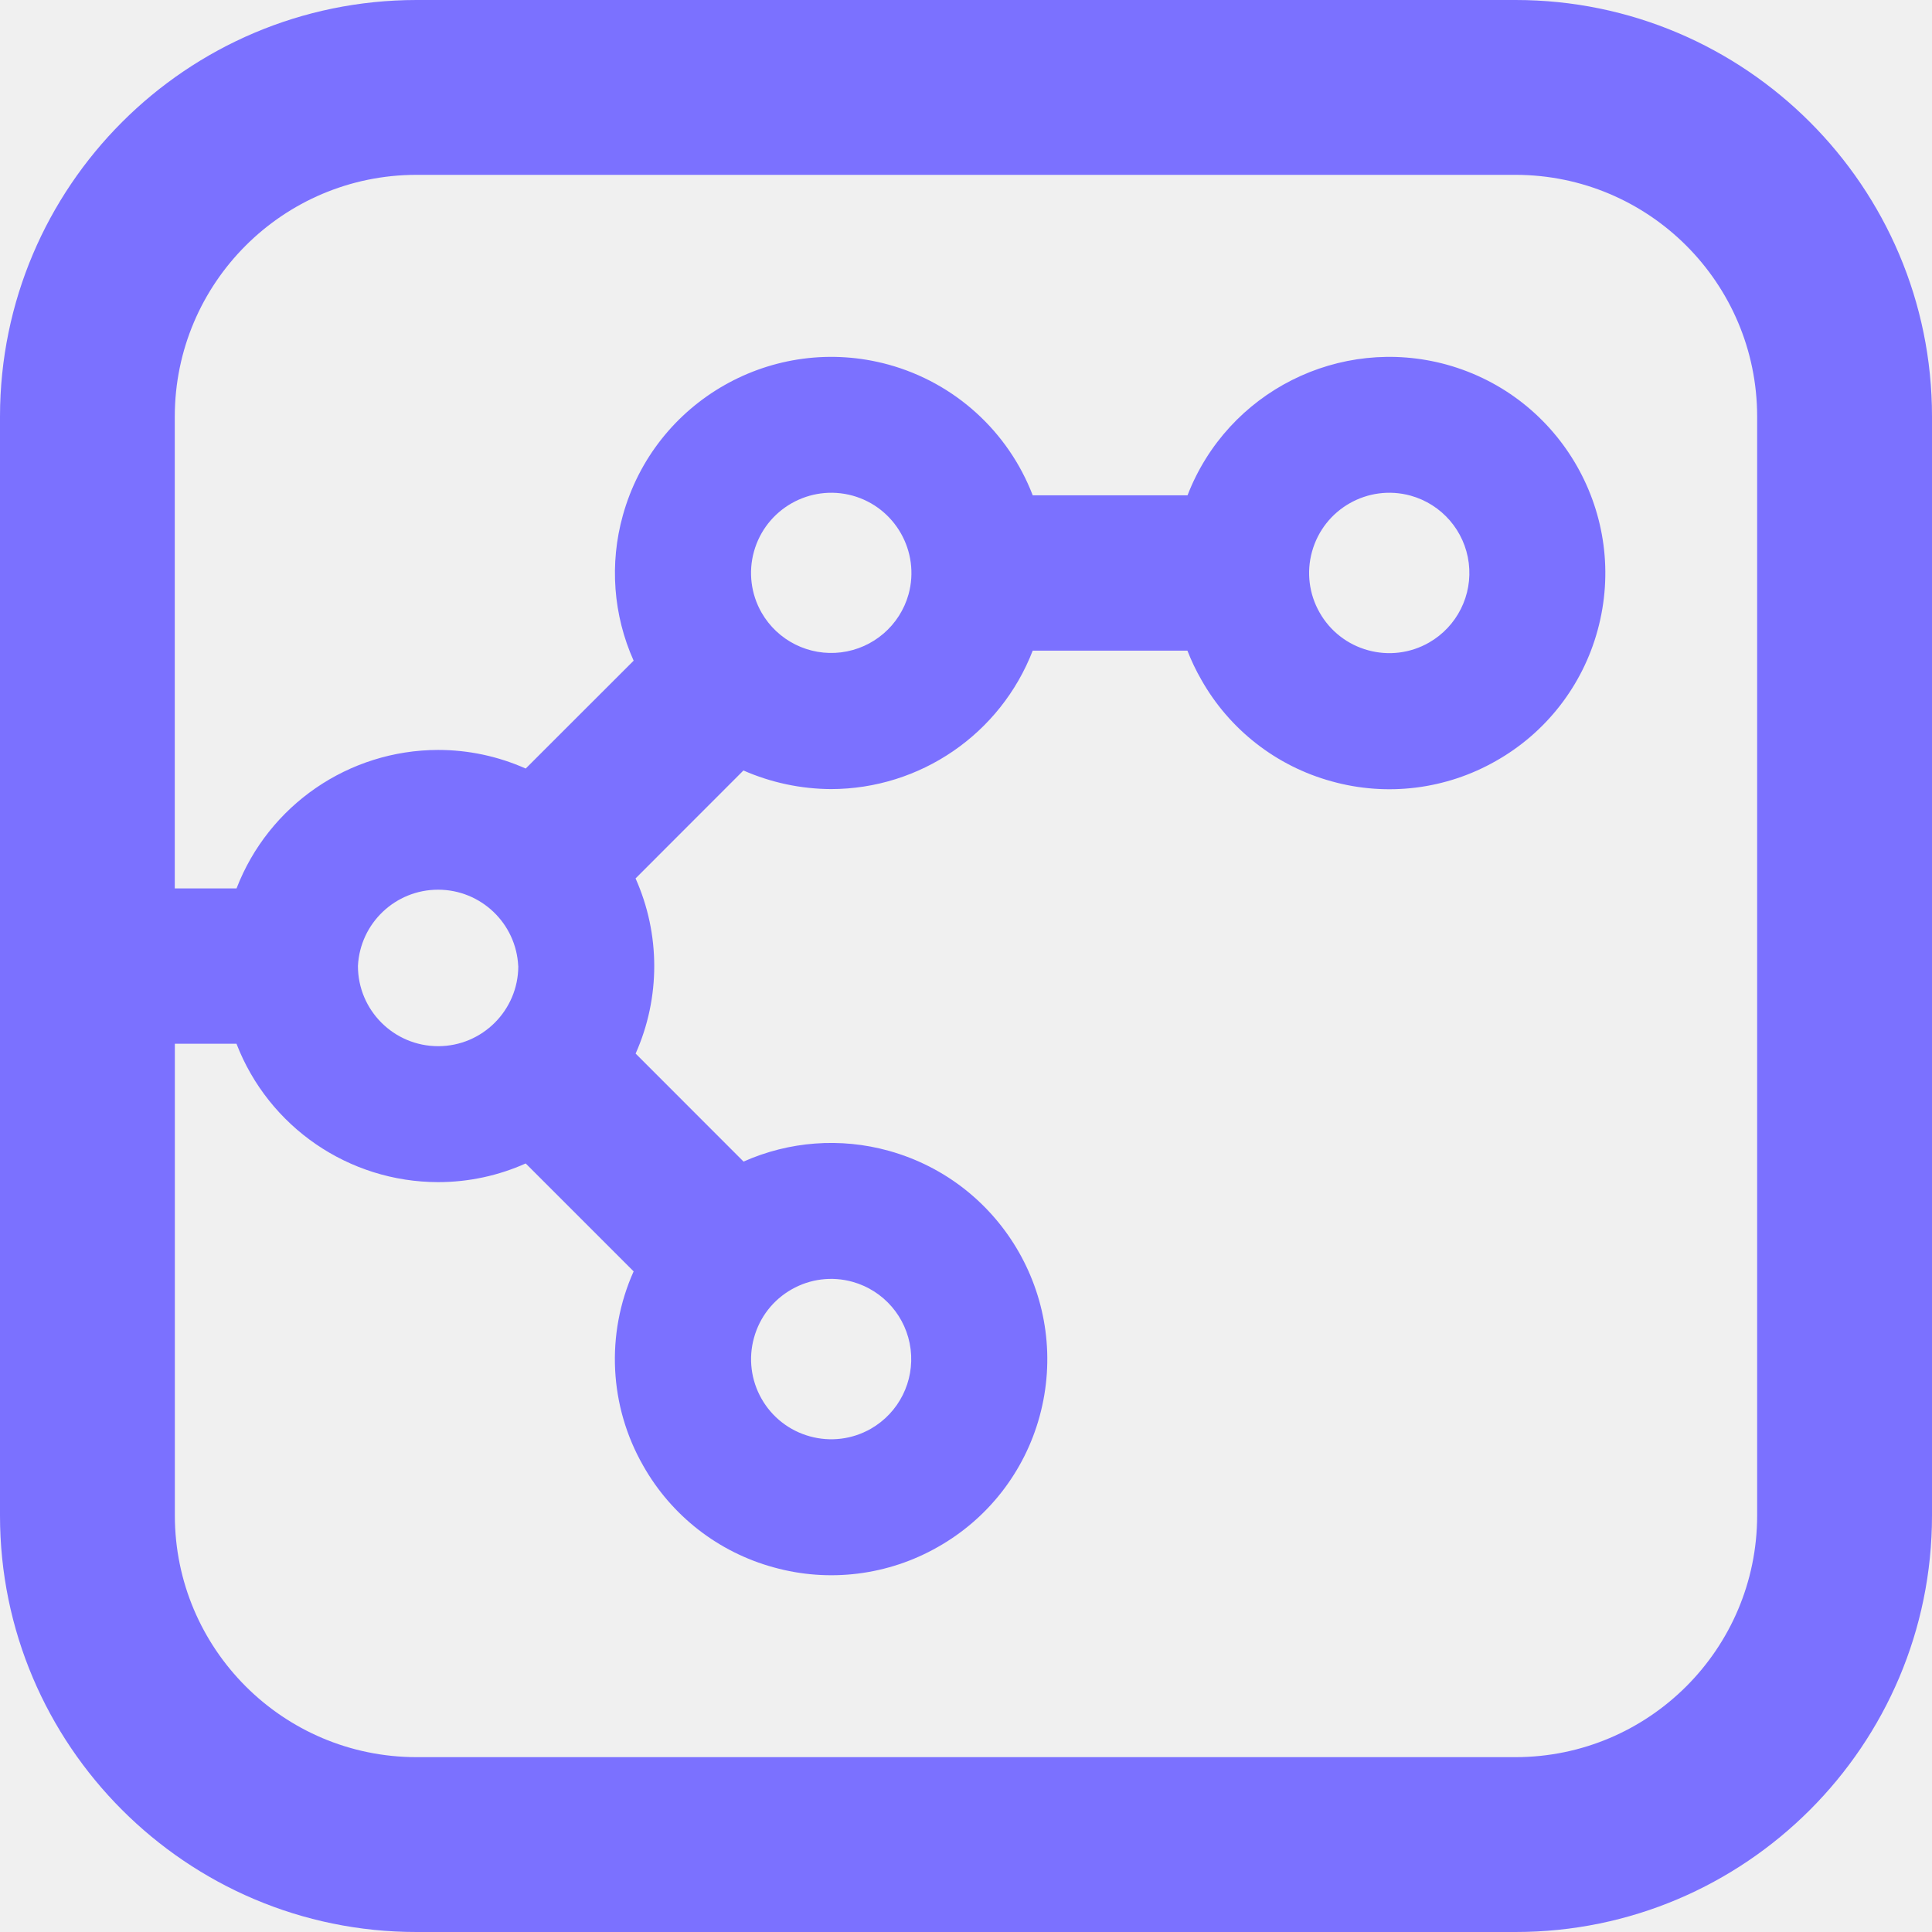
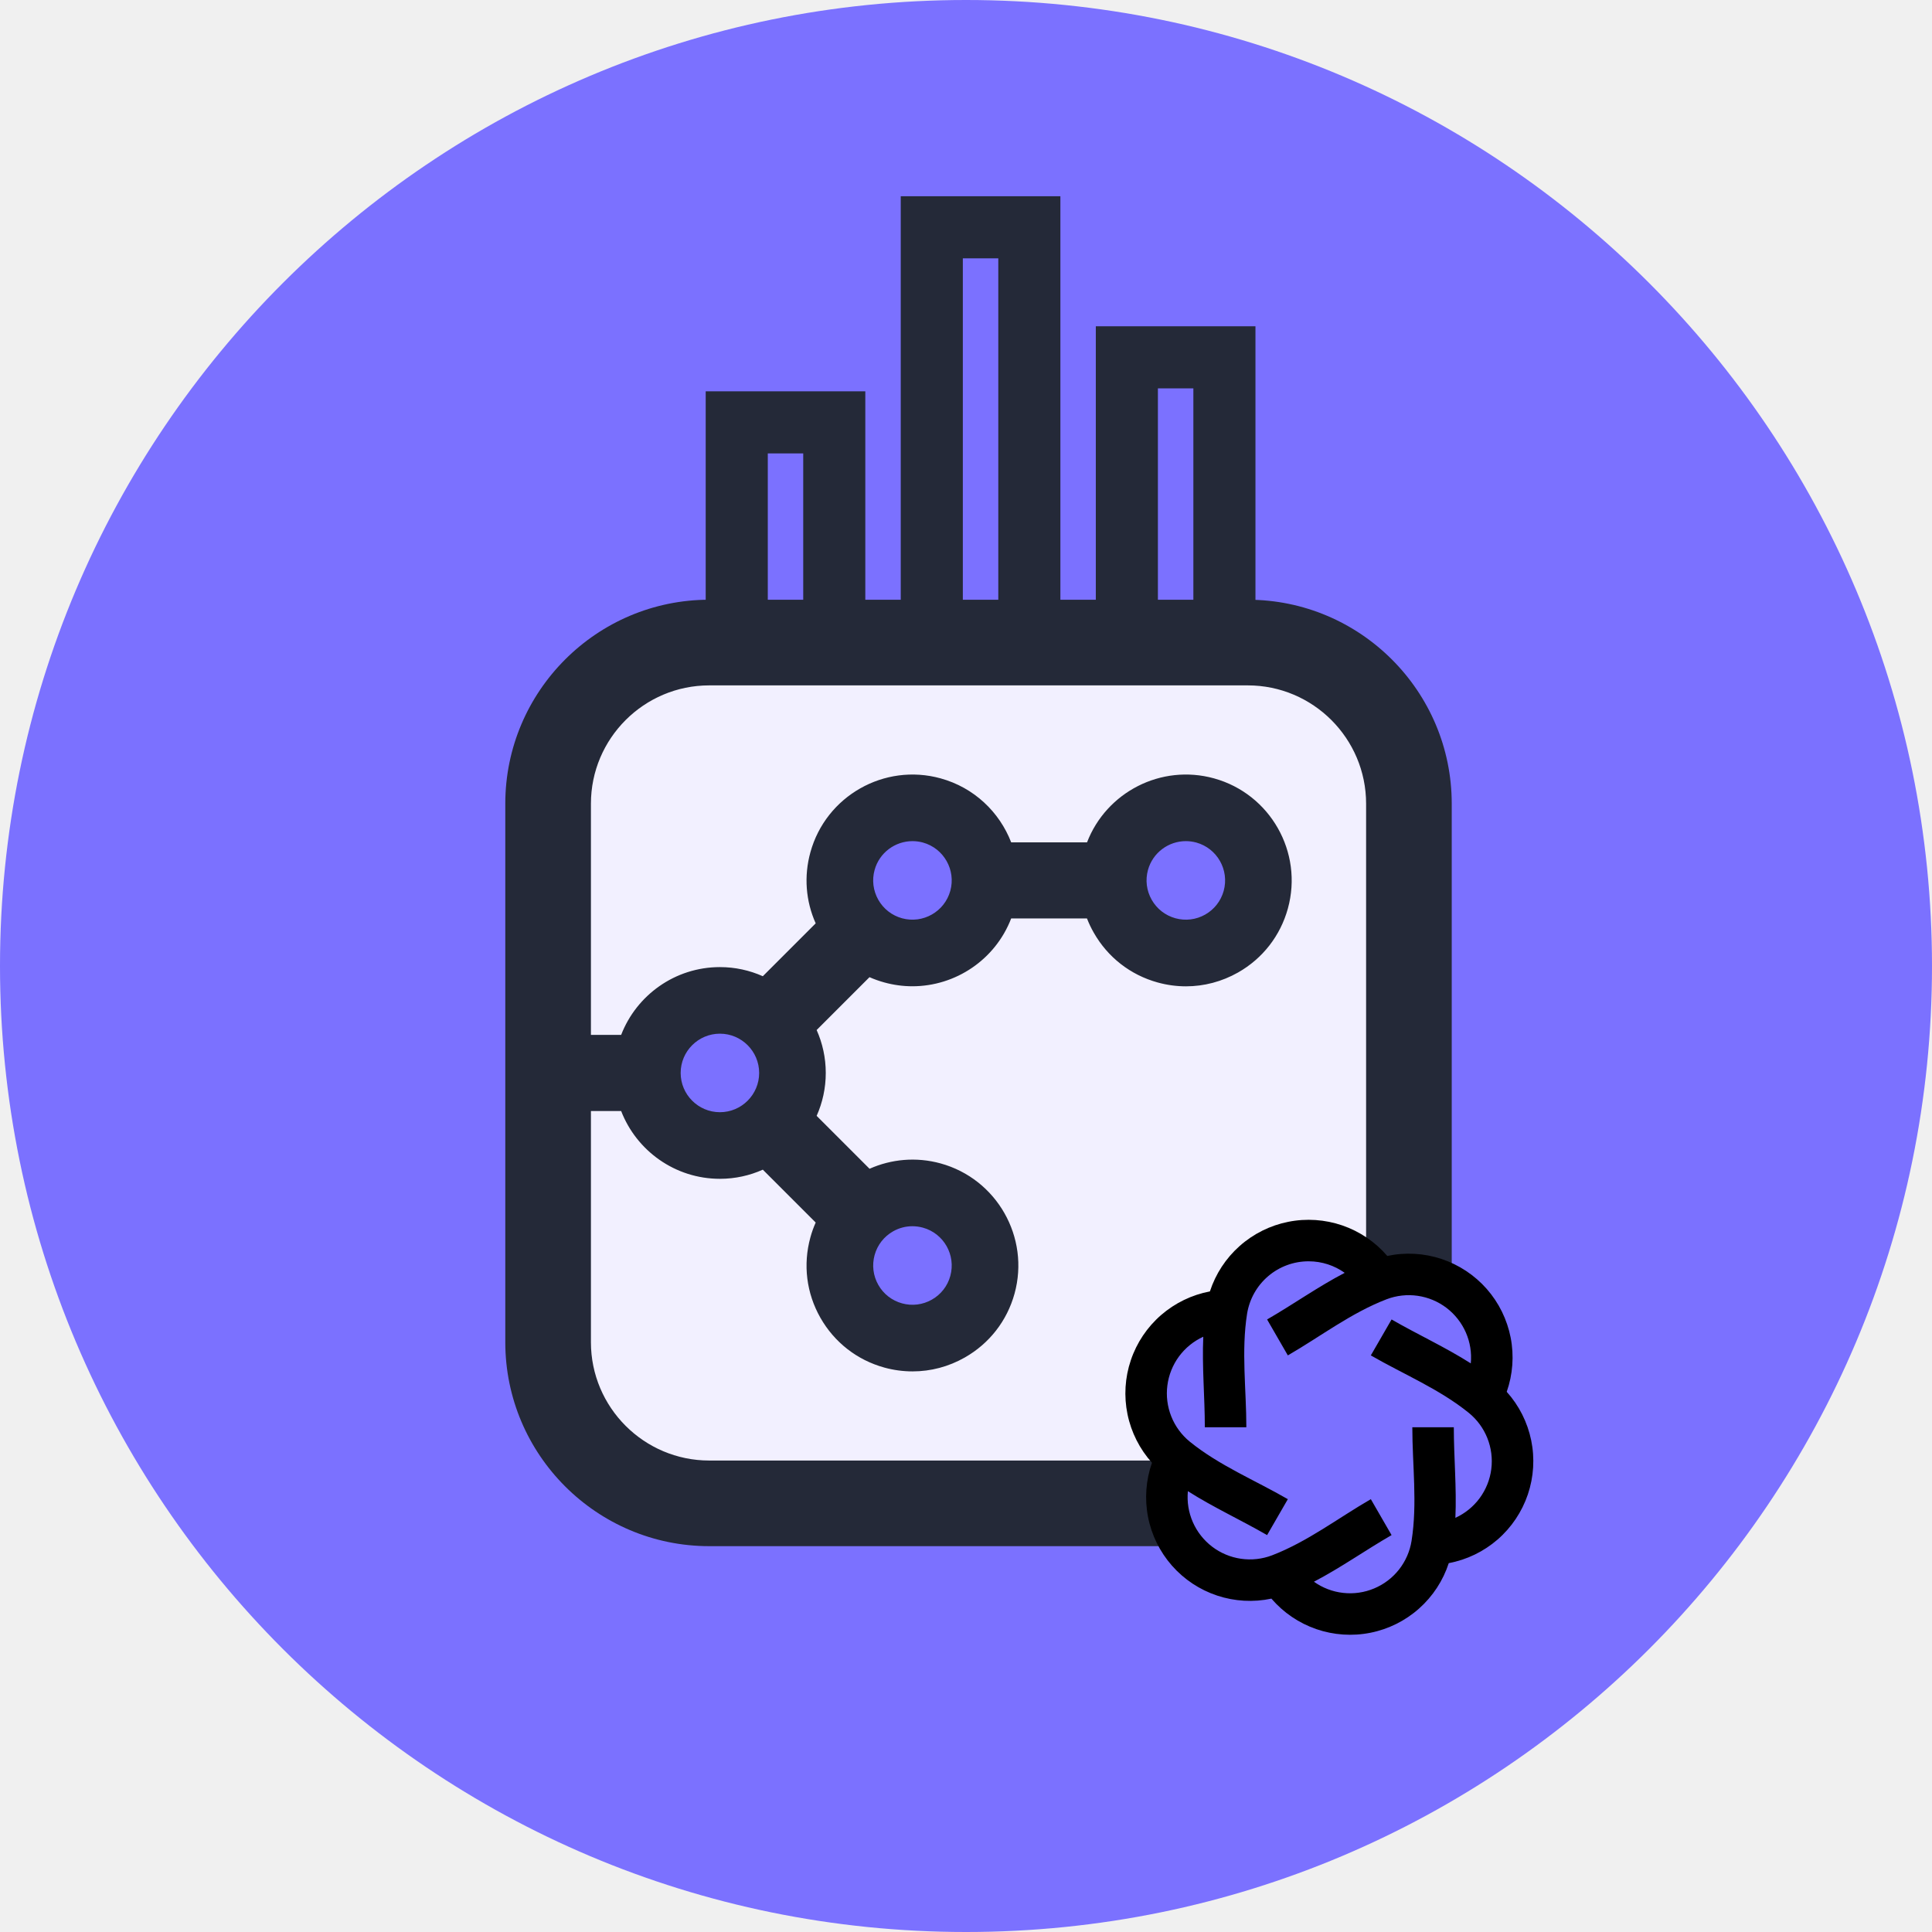
- <svg xmlns="http://www.w3.org/2000/svg" fill="none" viewBox="0 0 30 30">
-   <g clip-path="url(#clip0_4858_1518)">
-     <path fill="#7B71FF" d="M23.535 0H6.465A6.472 6.472 0 000 6.465v17.07C0 27.1 2.9 30 6.465 30h17.07C27.1 30 30 27.1 30 23.535V6.465C30 2.9 27.1 0 23.535 0zm3.75 23.535a3.755 3.755 0 01-3.75 3.75H6.465a3.755 3.755 0 01-3.75-3.75v-7.328h.957a3.36 3.36 0 003.13 2.149c.485 0 .945-.104 1.361-.29l1.676 1.676a3.332 3.332 0 00.149 3.018 3.336 3.336 0 002.026 1.578 3.337 3.337 0 002.55-.317 3.336 3.336 0 001.578-2.025 3.36 3.36 0 00-2.343-4.127 3.342 3.342 0 00-2.253.168L9.87 16.36a3.338 3.338 0 00-.001-2.72l1.675-1.676a3.424 3.424 0 001.36.289 3.364 3.364 0 003.132-2.15h2.402c.06.154.131.304.215.45a3.336 3.336 0 002.026 1.58 3.336 3.336 0 002.55-.317 3.336 3.336 0 001.578-2.027 3.36 3.36 0 00-2.343-4.127 3.36 3.36 0 00-4.024 2.029h-2.404a3.352 3.352 0 00-2.238-2.029 3.36 3.36 0 00-4.127 2.343 3.329 3.329 0 00.168 2.254l-1.676 1.675a3.336 3.336 0 00-1.36-.289 3.36 3.36 0 00-3.13 2.15h-.959v-7.33a3.755 3.755 0 013.751-3.75h17.07a3.755 3.755 0 013.75 3.75v17.07zM8.048 15c0 .687-.558 1.245-1.244 1.245A1.246 1.246 0 015.558 15a1.246 1.246 0 012.489 0zm4.245 5.021a1.236 1.236 0 01.945-.117 1.246 1.246 0 01.284 2.282 1.238 1.238 0 01-.945.118 1.238 1.238 0 01-.752-.585 1.238 1.238 0 01-.117-.946c.088-.32.296-.588.585-.752zm-.586-11.455a1.247 1.247 0 011.531-.87c.662.183 1.052.87.87 1.532a1.247 1.247 0 01-2.283.284 1.24 1.24 0 01-.118-.946zm8.666 0a1.246 1.246 0 011.53-.87 1.246 1.246 0 01.285 2.283 1.238 1.238 0 01-.945.118 1.238 1.238 0 01-.752-.585 1.237 1.237 0 01-.118-.946z" />
+ <svg xmlns="http://www.w3.org/2000/svg" width="65" height="65" viewBox="0 0 65 65" fill="none">
+   <g clip-path="url(#clip0_5175_247)">
+     <path d="M32.5 65C50.449 65 65 50.449 65 32.5C65 14.551 50.449 0 32.5 0C14.551 0 0 14.551 0 32.5C0 50.449 14.551 65 32.5 65Z" fill="#7B71FF" />
+     <rect x="18.647" y="21.275" width="27.999" height="29.646" rx="5.49" fill="#F2F0FF" />
+     <path d="M27.916 14.618H24.748V22.222H27.916V14.618Z" fill="#7B71FF" />
+     <path d="M34.253 7.647H31.085V20.321H34.253V7.647Z" fill="#7B71FF" />
+     <path d="M41.224 12.717H38.056V22.222H41.224V12.717Z" fill="#7B71FF" />
+     <path fill-rule="evenodd" clip-rule="evenodd" d="M31.349 19.494V7.647H34.631V19.494" fill="#7B71FF" />
+     <path d="M31.349 19.494V7.647H34.631V19.494" stroke="#242938" stroke-width="2.089" stroke-linecap="square" />
+     <path fill-rule="evenodd" clip-rule="evenodd" d="M24.787 21.962V14.21H28.068V20.226" fill="#7B71FF" />
+     <path d="M24.787 21.962V14.21H28.068V20.226" stroke="#242938" stroke-width="2.089" stroke-linecap="square" />
+     <path fill-rule="evenodd" clip-rule="evenodd" d="M37.912 20.226V12.022H41.194V21.962" fill="#7B71FF" />
+     <path d="M37.912 20.226V12.022H41.194V21.962" stroke="#242938" stroke-width="2.089" stroke-linecap="square" />
+     <circle cx="23.862" cy="36.372" r="2.47" fill="#7B71FF" />
+     <circle cx="30.45" cy="42.411" r="2.47" fill="#7B71FF" />
+     <circle cx="30.45" cy="29.784" r="2.47" fill="#7B71FF" />
+     <circle cx="40.332" cy="29.784" r="2.47" fill="#7B71FF" />
+     <path d="M41.98 20.177H23.862C20.078 20.177 17 23.255 17 27.039V45.157C17 48.941 20.078 52.019 23.862 52.019H41.98C45.764 52.019 48.842 48.941 48.842 45.157V27.039C48.842 23.255 45.764 20.177 41.98 20.177ZM45.961 45.157C45.961 47.352 44.175 49.138 41.98 49.138H23.862C21.667 49.138 19.881 47.352 19.881 45.157V37.379H20.898C21.413 38.712 22.708 39.66 24.221 39.66C24.735 39.66 25.223 39.55 25.664 39.352L27.443 41.131C27.372 41.29 27.312 41.456 27.265 41.629C27.012 42.547 27.131 43.507 27.601 44.334C28.071 45.161 28.835 45.757 29.751 46.01C30.066 46.097 30.386 46.139 30.704 46.139C31.312 46.139 31.913 45.982 32.457 45.673C33.284 45.203 33.88 44.44 34.133 43.523C34.655 41.63 33.539 39.664 31.646 39.142C30.821 38.915 29.983 38.998 29.255 39.322L27.475 37.542C27.672 37.1 27.782 36.612 27.782 36.098C27.782 35.584 27.672 35.096 27.475 34.654L29.253 32.876C29.413 32.946 29.579 33.006 29.751 33.053C30.066 33.14 30.384 33.182 30.696 33.182C32.146 33.182 33.486 32.289 34.02 30.9H36.57C36.634 31.064 36.709 31.223 36.798 31.378C37.268 32.206 38.032 32.801 38.948 33.054C39.263 33.141 39.583 33.184 39.901 33.184C40.509 33.184 41.11 33.026 41.654 32.718C42.481 32.248 43.076 31.484 43.329 30.567C43.852 28.674 42.736 26.709 40.843 26.187C39.063 25.696 37.222 26.652 36.572 28.34H34.02C33.627 27.323 32.775 26.498 31.645 26.187C29.752 25.665 27.787 26.78 27.265 28.674C27.043 29.477 27.107 30.314 27.443 31.065L25.664 32.844C25.222 32.647 24.735 32.537 24.221 32.537C22.708 32.537 21.413 33.485 20.898 34.818H19.881V27.04C19.881 24.844 21.667 23.059 23.862 23.059H41.98C44.175 23.059 45.961 24.844 45.961 27.04V45.157ZM25.541 36.098C25.541 36.827 24.948 37.419 24.221 37.419C23.492 37.419 22.9 36.826 22.9 36.098C22.9 35.37 23.492 34.777 24.221 34.777C24.948 34.777 25.541 35.37 25.541 36.098ZM30.047 41.427C30.248 41.313 30.471 41.255 30.696 41.255C30.814 41.255 30.933 41.271 31.05 41.303C31.752 41.496 32.166 42.225 31.972 42.928C31.879 43.267 31.658 43.551 31.351 43.725C31.045 43.899 30.688 43.944 30.348 43.85C30.008 43.756 29.724 43.536 29.55 43.229C29.376 42.922 29.332 42.566 29.425 42.226C29.519 41.885 29.74 41.602 30.047 41.427ZM29.425 29.269C29.586 28.684 30.119 28.299 30.699 28.299C30.815 28.299 30.933 28.314 31.05 28.346C31.752 28.54 32.166 29.269 31.972 29.971C31.778 30.674 31.05 31.087 30.347 30.894C30.008 30.8 29.724 30.579 29.55 30.273C29.376 29.965 29.331 29.609 29.425 29.269ZM38.622 29.269C38.784 28.684 39.316 28.299 39.896 28.299C40.012 28.299 40.13 28.314 40.247 28.346C40.95 28.54 41.363 29.269 41.17 29.971C41.076 30.311 40.855 30.595 40.549 30.769C40.242 30.943 39.886 30.987 39.546 30.894C39.206 30.8 38.922 30.579 38.748 30.273C38.573 29.965 38.529 29.609 38.622 29.269Z" fill="#242938" />
+     <path d="M39.825 44.529C40.334 44.311 41.439 43.613 41.788 42.566L44.624 41.693C44.842 41.984 45.846 42.609 48.114 42.784C50.383 42.959 50.369 45.765 50.078 47.147L51.169 49.546L49.86 51.51L48.333 51.946L46.587 54.127H44.624L42.879 53.037H40.916L39.389 51.51L39.825 49.546L38.734 46.929L39.825 44.529Z" fill="#7B71FF" stroke="black" stroke-width="0.436" />
+     <path d="M44.026 42.435C44.479 42.435 44.898 42.579 45.241 42.823C44.339 43.293 43.51 43.884 42.63 44.392L43.328 45.601C44.427 44.966 45.458 44.17 46.651 43.712C46.984 43.585 47.344 43.545 47.696 43.596C48.049 43.647 48.383 43.787 48.667 44.003C48.95 44.219 49.174 44.504 49.317 44.83C49.46 45.157 49.517 45.514 49.483 45.869C48.625 45.323 47.698 44.9 46.818 44.392L46.12 45.601C47.219 46.236 48.425 46.731 49.417 47.535C49.694 47.76 49.908 48.052 50.04 48.383C50.172 48.714 50.218 49.073 50.173 49.426C50.128 49.78 49.993 50.116 49.782 50.403C49.57 50.69 49.289 50.918 48.965 51.066C49.01 50.049 48.912 49.035 48.912 48.019H47.516C47.516 49.288 47.691 50.58 47.49 51.842C47.434 52.194 47.288 52.526 47.068 52.806C46.847 53.086 46.559 53.305 46.23 53.442C45.901 53.58 45.543 53.631 45.189 53.591C44.834 53.552 44.496 53.422 44.206 53.215C45.108 52.745 45.939 52.154 46.818 51.647L46.12 50.438C45.021 51.073 43.989 51.869 42.797 52.327C42.464 52.454 42.104 52.494 41.752 52.443C41.399 52.392 41.065 52.252 40.781 52.036C40.498 51.82 40.274 51.535 40.131 51.209C39.988 50.882 39.931 50.524 39.965 50.169C40.824 50.715 41.75 51.138 42.63 51.647L43.328 50.438C42.228 49.802 41.023 49.308 40.03 48.504C39.754 48.279 39.539 47.987 39.407 47.656C39.275 47.325 39.229 46.966 39.275 46.612C39.32 46.259 39.455 45.923 39.666 45.636C39.878 45.349 40.159 45.121 40.483 44.973C40.438 45.989 40.535 47.004 40.535 48.019H41.932C41.932 46.75 41.757 45.458 41.957 44.197C42.037 43.705 42.288 43.258 42.667 42.935C43.046 42.612 43.528 42.435 44.026 42.435ZM46.674 42.255C46.27 41.785 45.748 41.431 45.163 41.229C44.577 41.028 43.948 40.985 43.341 41.107C42.734 41.228 42.169 41.509 41.706 41.921C41.243 42.332 40.898 42.859 40.706 43.448C40.098 43.563 39.531 43.838 39.063 44.244C38.595 44.65 38.244 45.174 38.046 45.761C37.847 46.347 37.809 46.977 37.934 47.583C38.059 48.19 38.343 48.752 38.757 49.213C38.552 49.798 38.506 50.426 38.624 51.035C38.742 51.643 39.02 52.209 39.429 52.674C39.838 53.139 40.363 53.487 40.951 53.682C41.539 53.877 42.169 53.913 42.775 53.784C43.179 54.254 43.7 54.608 44.286 54.81C44.871 55.011 45.5 55.054 46.108 54.932C46.715 54.811 47.279 54.53 47.742 54.118C48.205 53.707 48.55 53.179 48.742 52.59C49.351 52.476 49.918 52.201 50.386 51.795C50.853 51.389 51.204 50.865 51.403 50.278C51.601 49.691 51.64 49.062 51.515 48.456C51.39 47.849 51.106 47.286 50.692 46.826C50.897 46.241 50.943 45.612 50.825 45.004C50.706 44.396 50.429 43.83 50.02 43.365C49.611 42.9 49.085 42.552 48.497 42.356C47.909 42.161 47.28 42.126 46.674 42.255Z" fill="black" />
  </g>
  <defs>
-     <clipPath id="clip0_4858_1518">
-       <path fill="#fff" d="M0 0h30v30H0z" />
+     <clipPath id="clip0_5175_247">
+       <rect width="65" height="65" fill="white" />
    </clipPath>
  </defs>
</svg>
